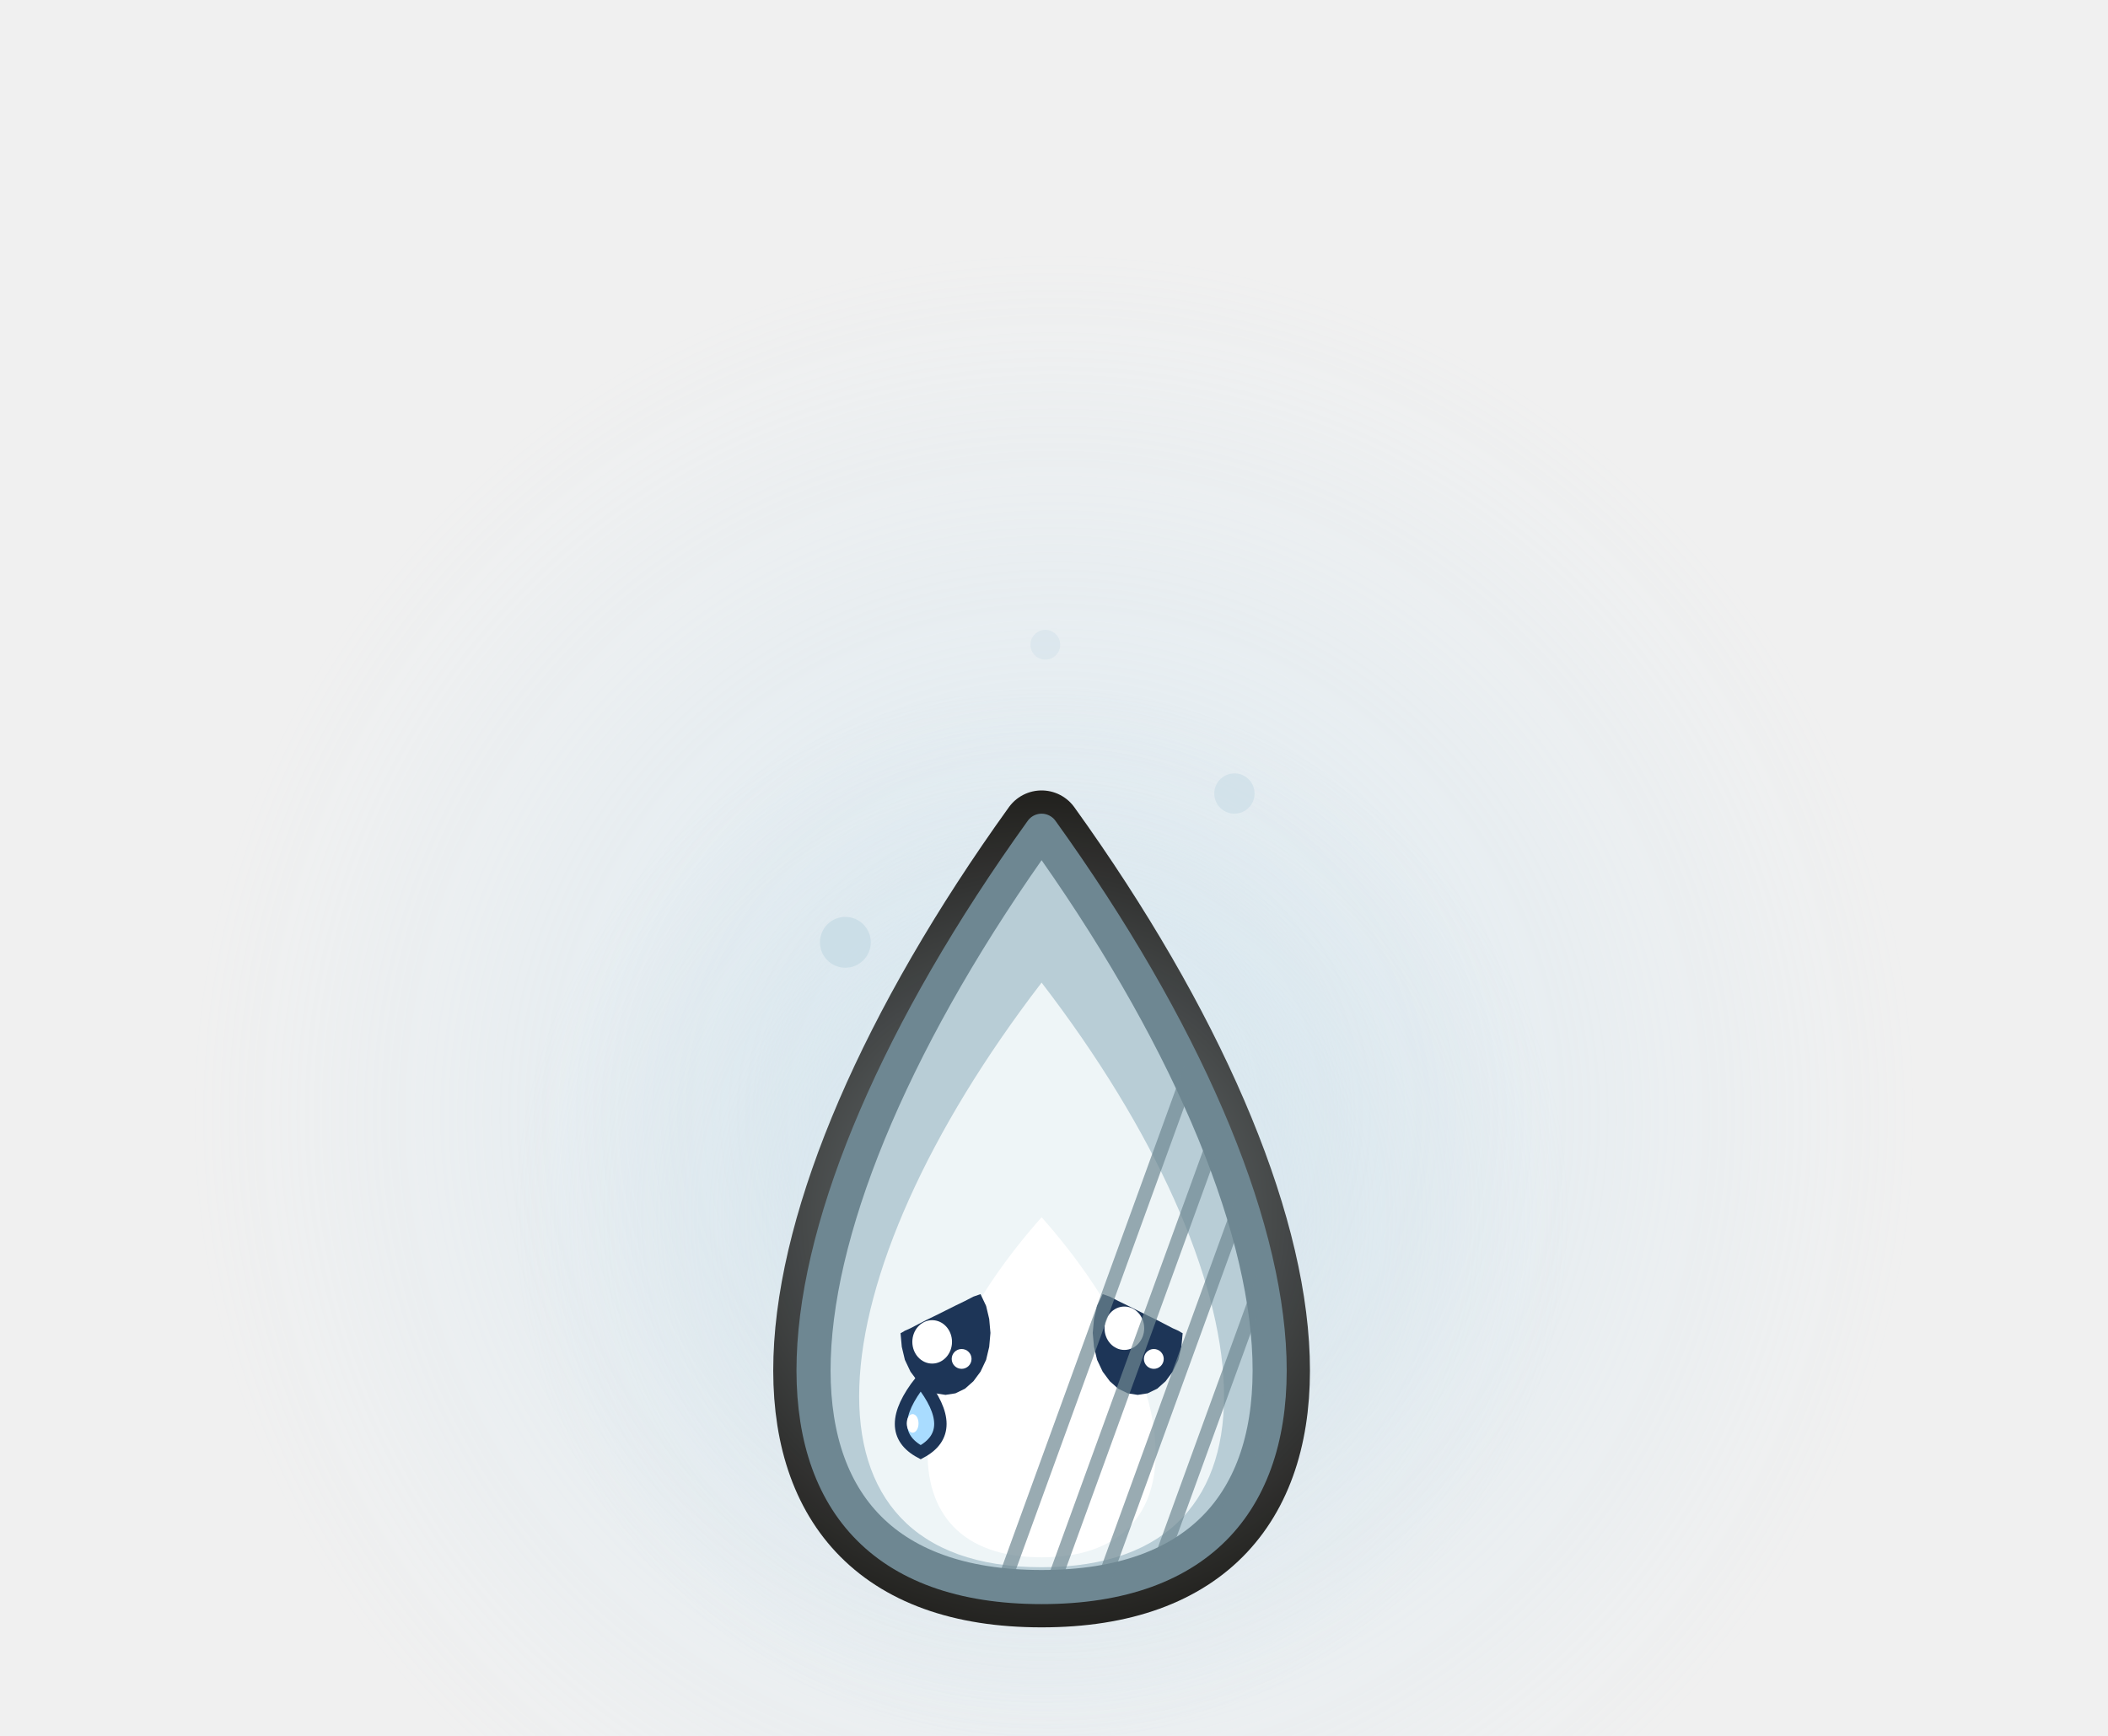
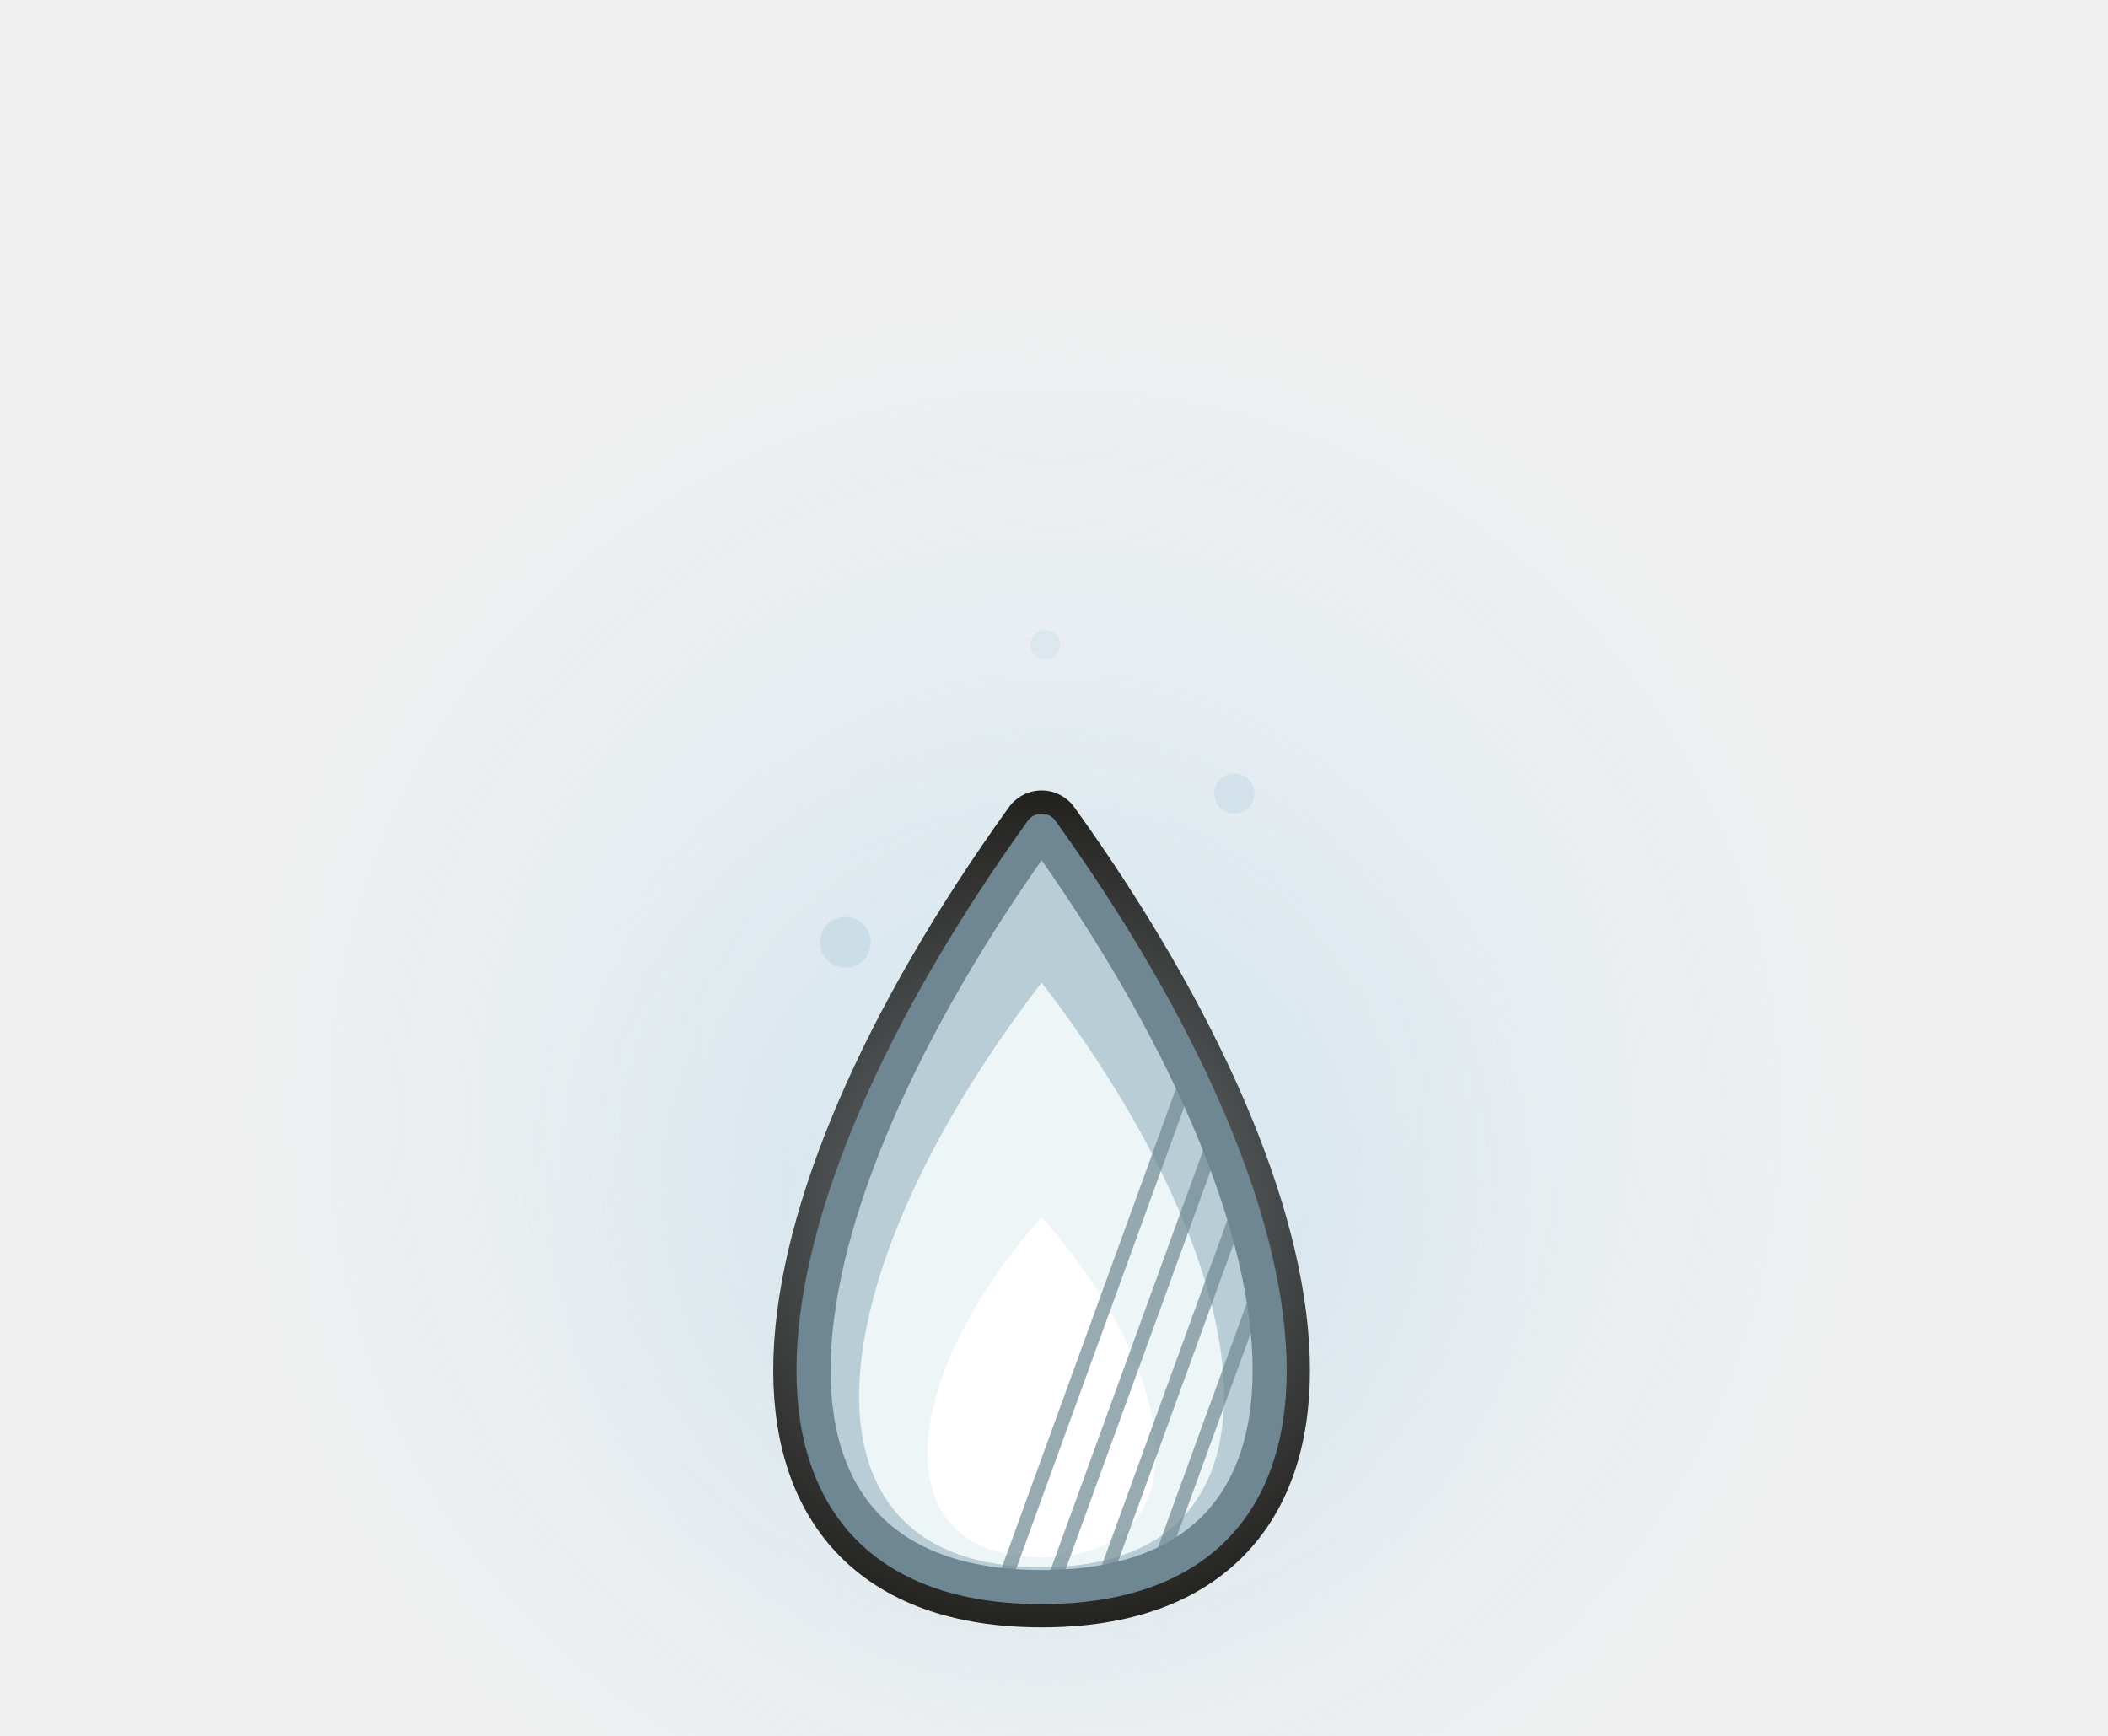
<svg xmlns="http://www.w3.org/2000/svg" width="176.8" height="145.6" viewBox="111.6 237.6 176.8 145.6">
  <defs>
-     <radialGradient id="vb2triH">
+     <radialGradient id="vb2dosH">
      <stop offset="0" stop-color="#E4F6FF" stop-opacity="0.6" />
      <stop offset="0.35" stop-color="#BFE2F6" stop-opacity="0.26" />
      <stop offset="1" stop-color="#BFE2F6" stop-opacity="0" />
    </radialGradient>
  </defs>
-   <circle cx="200" cy="331.2" r="72.8" fill="url(#vb2triH)" />
+   <circle cx="200" cy="331.2" r="72.8" fill="url(#vb2dosH)" />
  <g transform="translate(200 352) scale(2.6) translate(-20 -32)">
    <path d="M19.6,39.2 C30,39.2 28.8,27.6 19.6,14.8 C10.4,27.6 9.2,39.2 19.6,39.2 Z" fill="none" stroke="#0D0905" stroke-width="2.6" stroke-linejoin="round" />
    <defs>
-       <radialGradient id="vb2tri2h2">
+       <radialGradient id="vb2dos2h2">
        <stop offset="0" stop-color="rgb(200,220,230)" stop-opacity="0.55" />
        <stop offset="1" stop-color="rgb(200,220,230)" stop-opacity="0" />
      </radialGradient>
    </defs>
-     <circle cx="19.6" cy="27.2" r="17" fill="url(#vb2tri2h2)" />
+     <circle cx="19.6" cy="27.2" r="17" fill="url(#vb2dos2h2)" />
    <path d="M19.6,39.2 C30,39.2 28.8,27.6 19.6,14.8 C10.4,27.6 9.2,39.2 19.6,39.2 Z" fill="#B8CDD6" stroke="#6E8792" stroke-width="1.1" stroke-linejoin="round" stroke-linecap="round" />
    <path d="M19.6,38.56 C27.92,38.56 26.96,29.28 19.6,19.7 C12.24,29.28 11.28,38.56 19.6,38.56 Z" fill="#EEF5F7" stroke="none" />
    <path d="M19.6,38.24 C24.8,38.24 24.2,32.44 19.6,27.27 C15,32.44 14.4,38.24 19.6,38.24 Z" fill="#FFFFFF" stroke="none" />
    <ellipse cx="25.82" cy="13.6" rx="0.65" ry="0.65" fill-opacity="0.6" fill="rgb(200,220,230)" stroke="none" />
    <ellipse cx="19.72" cy="8.8" rx="0.48" ry="0.48" fill-opacity="0.37" fill="rgb(200,220,230)" stroke="none" />
    <ellipse cx="13.27" cy="18.4" rx="0.82" ry="0.82" fill-opacity="0.83" fill="rgb(200,220,230)" stroke="none" />
-     <path d="M17.95,31 L17.91,31.45 L17.81,31.87 L17.63,32.25 L17.4,32.56 L17.13,32.8 L16.82,32.95 L16.5,33 L16.18,32.95 L15.87,32.8 L15.6,32.56 L15.37,32.25 L15.19,31.87 L15.09,31.45 L15.05,31.01 L15.09,30.99 L15.19,30.93 L15.37,30.85 L15.6,30.73 L15.87,30.59 L16.18,30.44 L16.5,30.28 L16.82,30.12 L17.13,29.97 L17.4,29.83 L17.63,29.75 L17.81,30.13 L17.91,30.55 Z" fill="#1D3557" />
-     <ellipse cx="16.07" cy="31.29" rx="0.64" ry="0.7" fill="#FFFFFF" stroke="none" />
-     <ellipse cx="17.02" cy="31.84" rx="0.32" ry="0.32" fill="#FFFFFF" stroke="none" />
-     <path d="M24.15,31.01 L24.11,31.45 L24.01,31.87 L23.83,32.25 L23.6,32.56 L23.33,32.8 L23.02,32.95 L22.7,33 L22.38,32.95 L22.07,32.8 L21.8,32.56 L21.57,32.25 L21.39,31.87 L21.29,31.45 L21.25,31 L21.29,30.55 L21.39,30.13 L21.57,29.75 L21.8,29.83 L22.07,29.97 L22.38,30.12 L22.7,30.28 L23.02,30.44 L23.33,30.59 L23.6,30.73 L23.83,30.85 L24.01,30.93 L24.11,30.99 Z" fill="#1D3557" />
-     <ellipse cx="22.27" cy="30.85" rx="0.64" ry="0.7" fill="#FFFFFF" stroke="none" />
-     <ellipse cx="23.22" cy="31.84" rx="0.32" ry="0.32" fill="#FFFFFF" stroke="none" />
-     <path d="M15.7,32.56 Q16.97,34.17 15.7,34.85 Q14.43,34.17 15.7,32.56 Z" fill="#A9DCFF" stroke="#1D3557" stroke-width="0.4" />
-     <ellipse cx="15.44" cy="33.92" rx="0.19" ry="0.3" fill="#FFFFFF" stroke="none" />
    <defs>
-       <clipPath id="vb2tri2c">
+       <clipPath id="vb2dos2c">
        <path d="M19.6,39.2 C30,39.2 28.8,27.6 19.6,14.8 C10.4,27.6 9.2,39.2 19.6,39.2 Z" />
      </clipPath>
    </defs>
-     <g clip-path="url(#vb2tri2c)">
+     <g clip-path="url(#vb2dos2c)">
      <path d="M17.6,41.2 l8,-22 M19.2,41.2 l8,-22 M20.8,41.2 l8,-22 M22.4,41.2 l8,-22 M24,41.2 l8,-22 M25.6,41.2 l8,-22 M27.2,41.2 l8,-22 M28.8,41.2 l8,-22 M30.4,41.2 l8,-22" fill="none" stroke="#6E8792" stroke-width="0.45" opacity="0.7" />
    </g>
  </g>
</svg>
